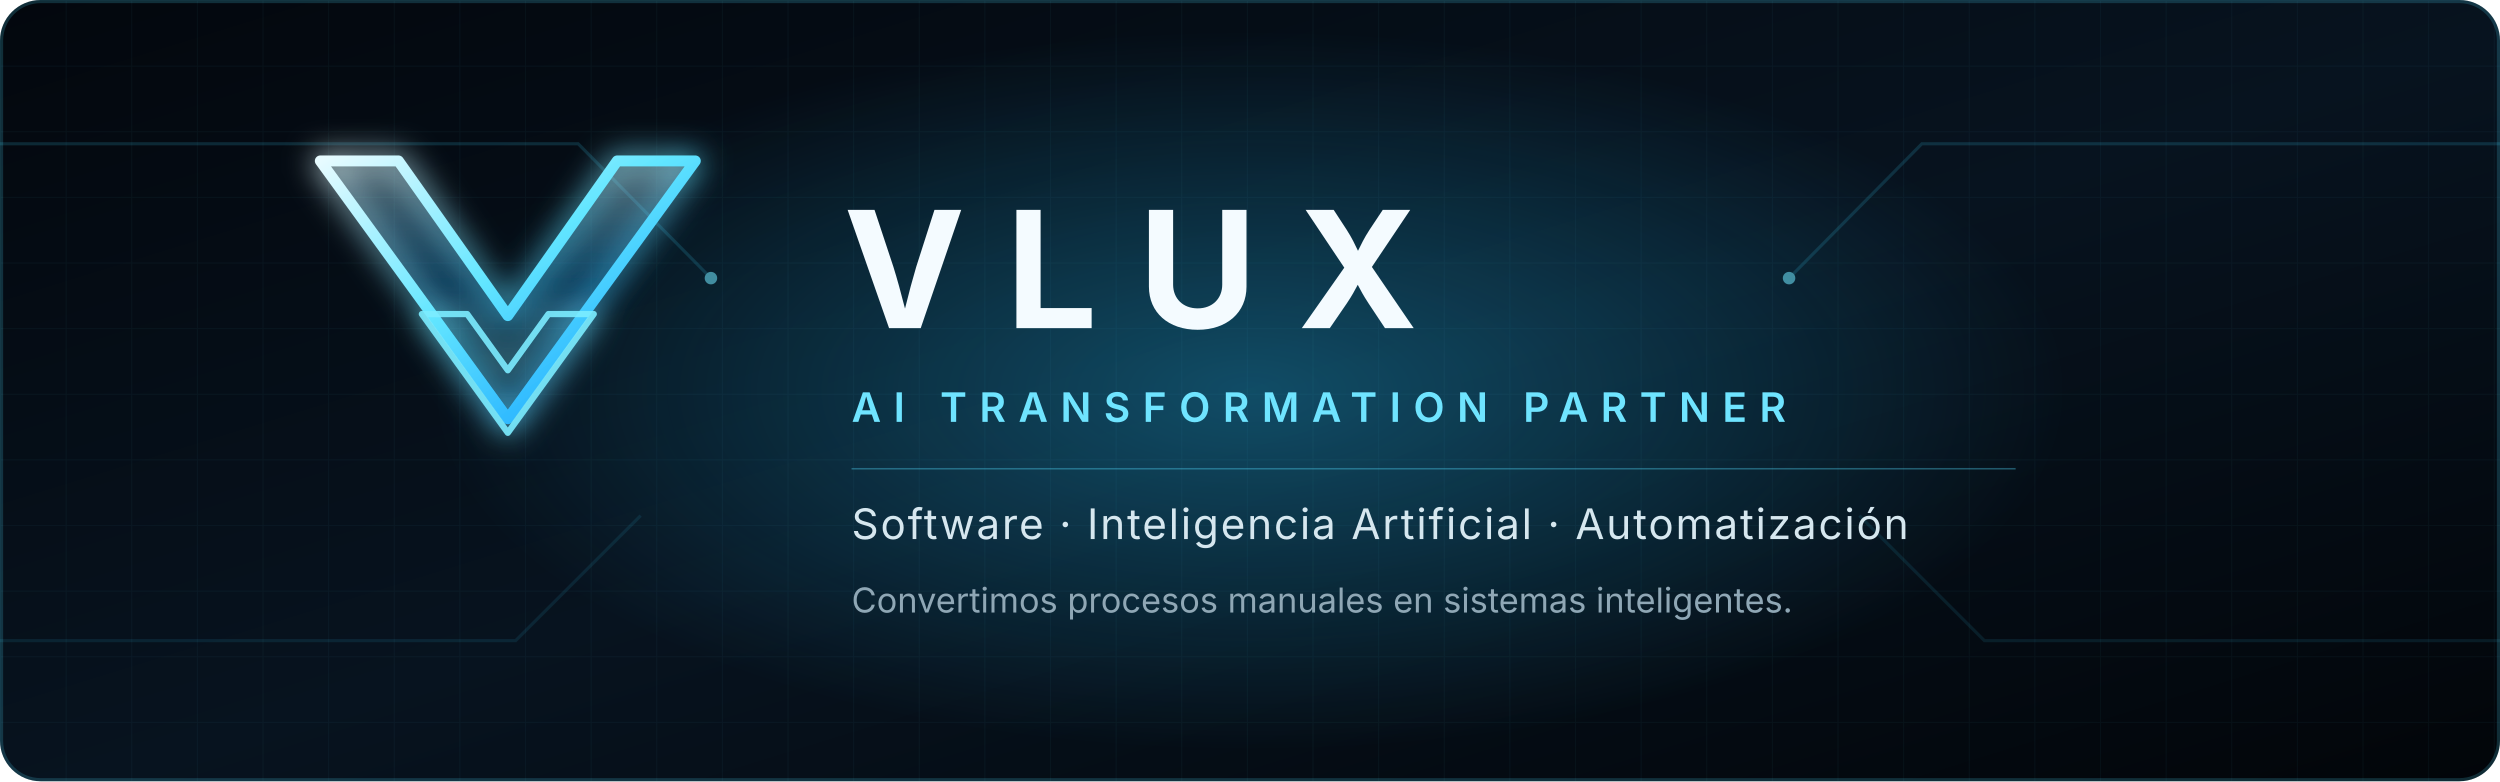
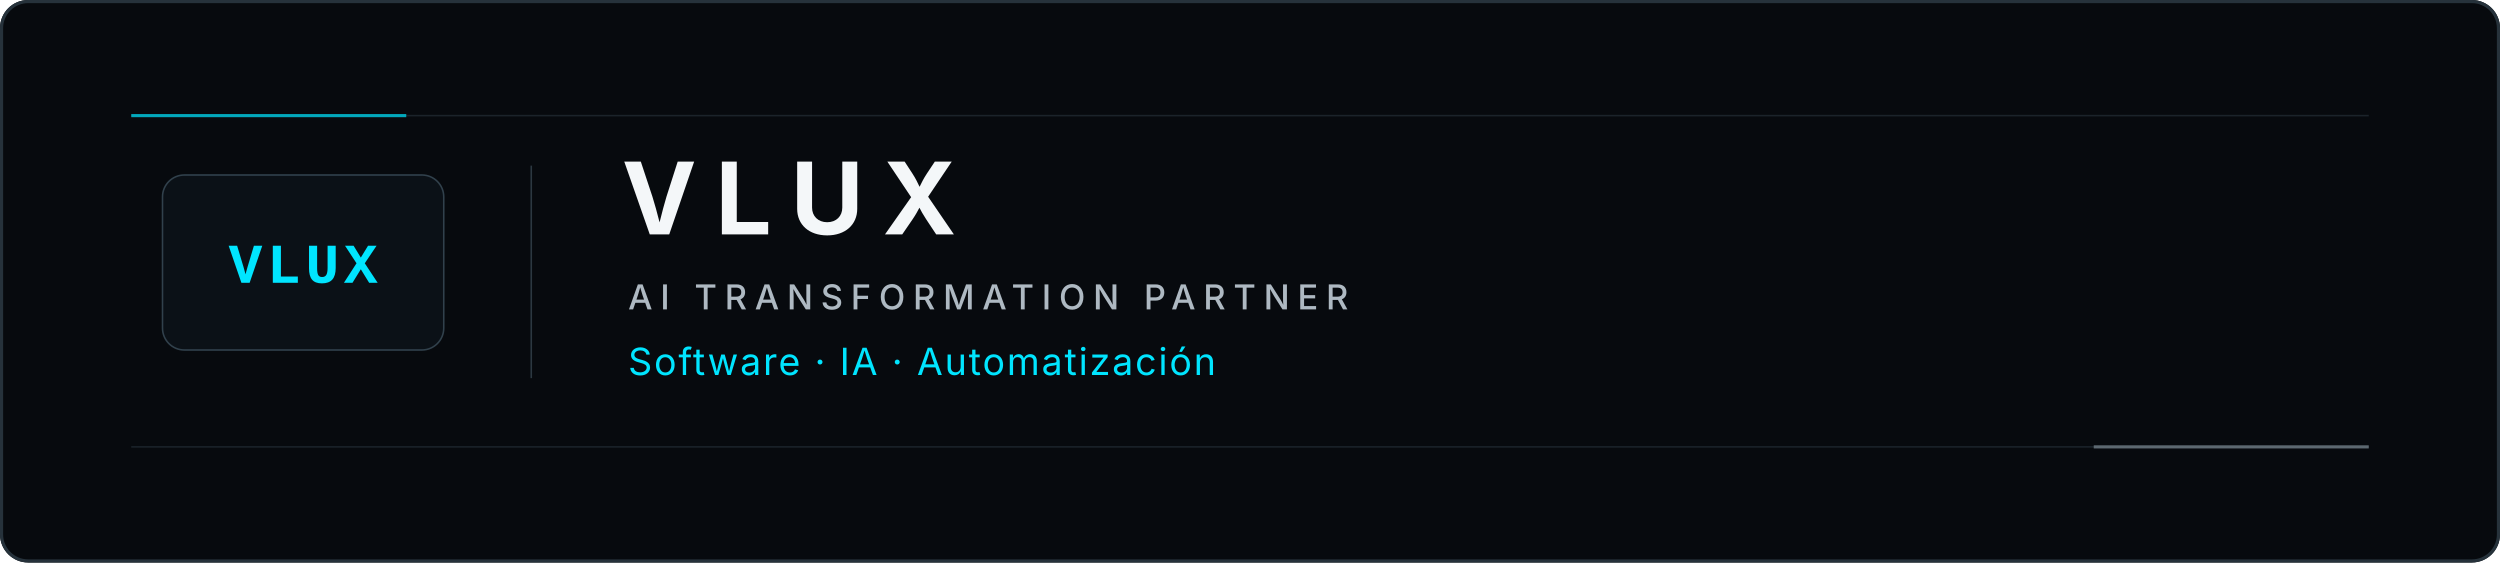
- <svg xmlns="http://www.w3.org/2000/svg" width="1600" height="500" viewBox="0 0 1600 500" role="img" aria-labelledby="title desc">
-   <defs>
-     <linearGradient id="bg" x1="0" y1="0" x2="1" y2="1">
-       <stop offset="0" stop-color="#03070d" />
-       <stop offset="0.52" stop-color="#07131f" />
-       <stop offset="1" stop-color="#020509" />
-     </linearGradient>
-     <linearGradient id="stroke" x1="0" y1="0" x2="1" y2="1">
-       <stop offset="0" stop-color="#e7fbff" />
-       <stop offset="0.45" stop-color="#63e6ff" />
-       <stop offset="1" stop-color="#0797ff" />
-     </linearGradient>
-     <linearGradient id="fillV" x1="0" y1="0" x2="0" y2="1">
-       <stop offset="0" stop-color="#d8f9ff" stop-opacity="0.22" />
-       <stop offset="0.5" stop-color="#0ca9ff" stop-opacity="0.14" />
-       <stop offset="1" stop-color="#00121f" stop-opacity="0.15" />
-     </linearGradient>
-     <radialGradient id="glow" cx="50%" cy="50%" r="50%">
-       <stop offset="0" stop-color="#24c8ff" stop-opacity="0.32" />
-       <stop offset="1" stop-color="#24c8ff" stop-opacity="0" />
-     </radialGradient>
-     <filter id="softGlow" x="-50%" y="-50%" width="200%" height="200%">
-       <feGaussianBlur stdDeviation="10" result="blur" />
-       <feMerge>
-         <feMergeNode in="blur" />
-         <feMergeNode in="SourceGraphic" />
-       </feMerge>
-     </filter>
-     <pattern id="grid" width="42" height="42" patternUnits="userSpaceOnUse">
-       <path d="M 42 0 L 0 0 0 42" fill="none" stroke="#5edfff" stroke-opacity="0.045" stroke-width="1" />
-     </pattern>
-   </defs>
-   <rect width="1600" height="500" rx="26" fill="url(#bg)" />
-   <rect width="1600" height="500" rx="26" fill="url(#grid)" />
-   <ellipse cx="800" cy="250" rx="520" ry="230" fill="url(#glow)" />
-   <g opacity="0.55">
-     <path d="M0 92H370L455 178" fill="none" stroke="#3bd6ff" stroke-opacity="0.28" stroke-width="2" />
-     <path d="M1600 92H1230L1145 178" fill="none" stroke="#3bd6ff" stroke-opacity="0.28" stroke-width="2" />
-     <path d="M0 410H330L410 330" fill="none" stroke="#3bd6ff" stroke-opacity="0.18" stroke-width="2" />
-     <path d="M1600 410H1270L1190 330" fill="none" stroke="#3bd6ff" stroke-opacity="0.18" stroke-width="2" />
-     <circle cx="455" cy="178" r="4" fill="#70e8ff" />
-     <circle cx="1145" cy="178" r="4" fill="#70e8ff" />
+ <svg xmlns="http://www.w3.org/2000/svg" width="1600" height="360" viewBox="0 0 1600 360" role="img" aria-labelledby="title desc">
+   <rect width="1600" height="360" rx="18" fill="#070A0E" />
+   <rect x="1" y="1" width="1598" height="358" rx="17" fill="none" stroke="#26323B" stroke-width="2" />
+   <g opacity="0.72">
+     <line x1="84" y1="74" x2="1516" y2="74" stroke="#222C34" stroke-width="1" />
+     <line x1="84" y1="286" x2="1516" y2="286" stroke="#222C34" stroke-width="1" />
+     <line x1="84" y1="74" x2="260" y2="74" stroke="#00E5FF" stroke-width="2" />
+     <line x1="1340" y1="286" x2="1516" y2="286" stroke="#7D8C96" stroke-width="2" />
  </g>
-   <g transform="translate(205 103)" filter="url(#softGlow)">
-     <path d="M0 0 L120 165 L240 0 L190 0 L120 99 L50 0 Z" fill="url(#fillV)" stroke="url(#stroke)" stroke-width="7" stroke-linejoin="round" />
-     <path d="M65 98 L120 174 L175 98 L146 98 L120 134 L94 98 Z" fill="none" stroke="#7cecff" stroke-width="4" stroke-linejoin="round" opacity="0.9" />
+   <rect x="104" y="112" width="180" height="112" rx="14" fill="#0B1117" stroke="#31414C" stroke-width="1" />
+   <text x="194" y="181" text-anchor="middle" fill="#00E5FF" font-family="SFMono-Regular, Consolas, Liberation Mono, monospace" font-size="36" font-weight="700" letter-spacing="3">VLUX</text>
+   <line x1="340" y1="106" x2="340" y2="242" stroke="#2C3841" stroke-width="1" />
+   <g font-family="Inter, Segoe UI, Arial, sans-serif">
+     <text x="398" y="150" fill="#F4F7F9" font-size="64" font-weight="650" letter-spacing="12">VLUX</text>
+     <text x="402" y="198" fill="#AEB9C2" font-size="22" font-weight="500" letter-spacing="5">AI TRANSFORMATION PARTNER</text>
+     <text x="402" y="240" fill="#00E5FF" font-size="24" font-weight="400" letter-spacing="1.2">Software · IA · Automatización</text>
  </g>
-   <g font-family="Inter,Segoe UI,Arial,sans-serif">
-     <text x="540" y="210" fill="#f4fbff" font-size="104" font-weight="650" letter-spacing="26">VLUX</text>
-     <text x="545" y="270" fill="#6fe4ff" font-size="26" font-weight="600" letter-spacing="8">AI TRANSFORMATION PARTNER</text>
-     <line x1="545" y1="300" x2="1290" y2="300" stroke="#55dcff" stroke-opacity="0.35" />
-     <text x="545" y="345" fill="#d6e7ef" font-size="27" font-weight="400" letter-spacing="1.2">Software · Inteligencia Artificial · Automatización</text>
-     <text x="545" y="392" fill="#8fa7b5" font-size="22" font-weight="400">Convertimos procesos manuales en sistemas inteligentes.</text>
-   </g>
-   <rect x="1" y="1" width="1598" height="498" rx="25" fill="none" stroke="#50dfff" stroke-opacity="0.18" stroke-width="2" />
</svg>
